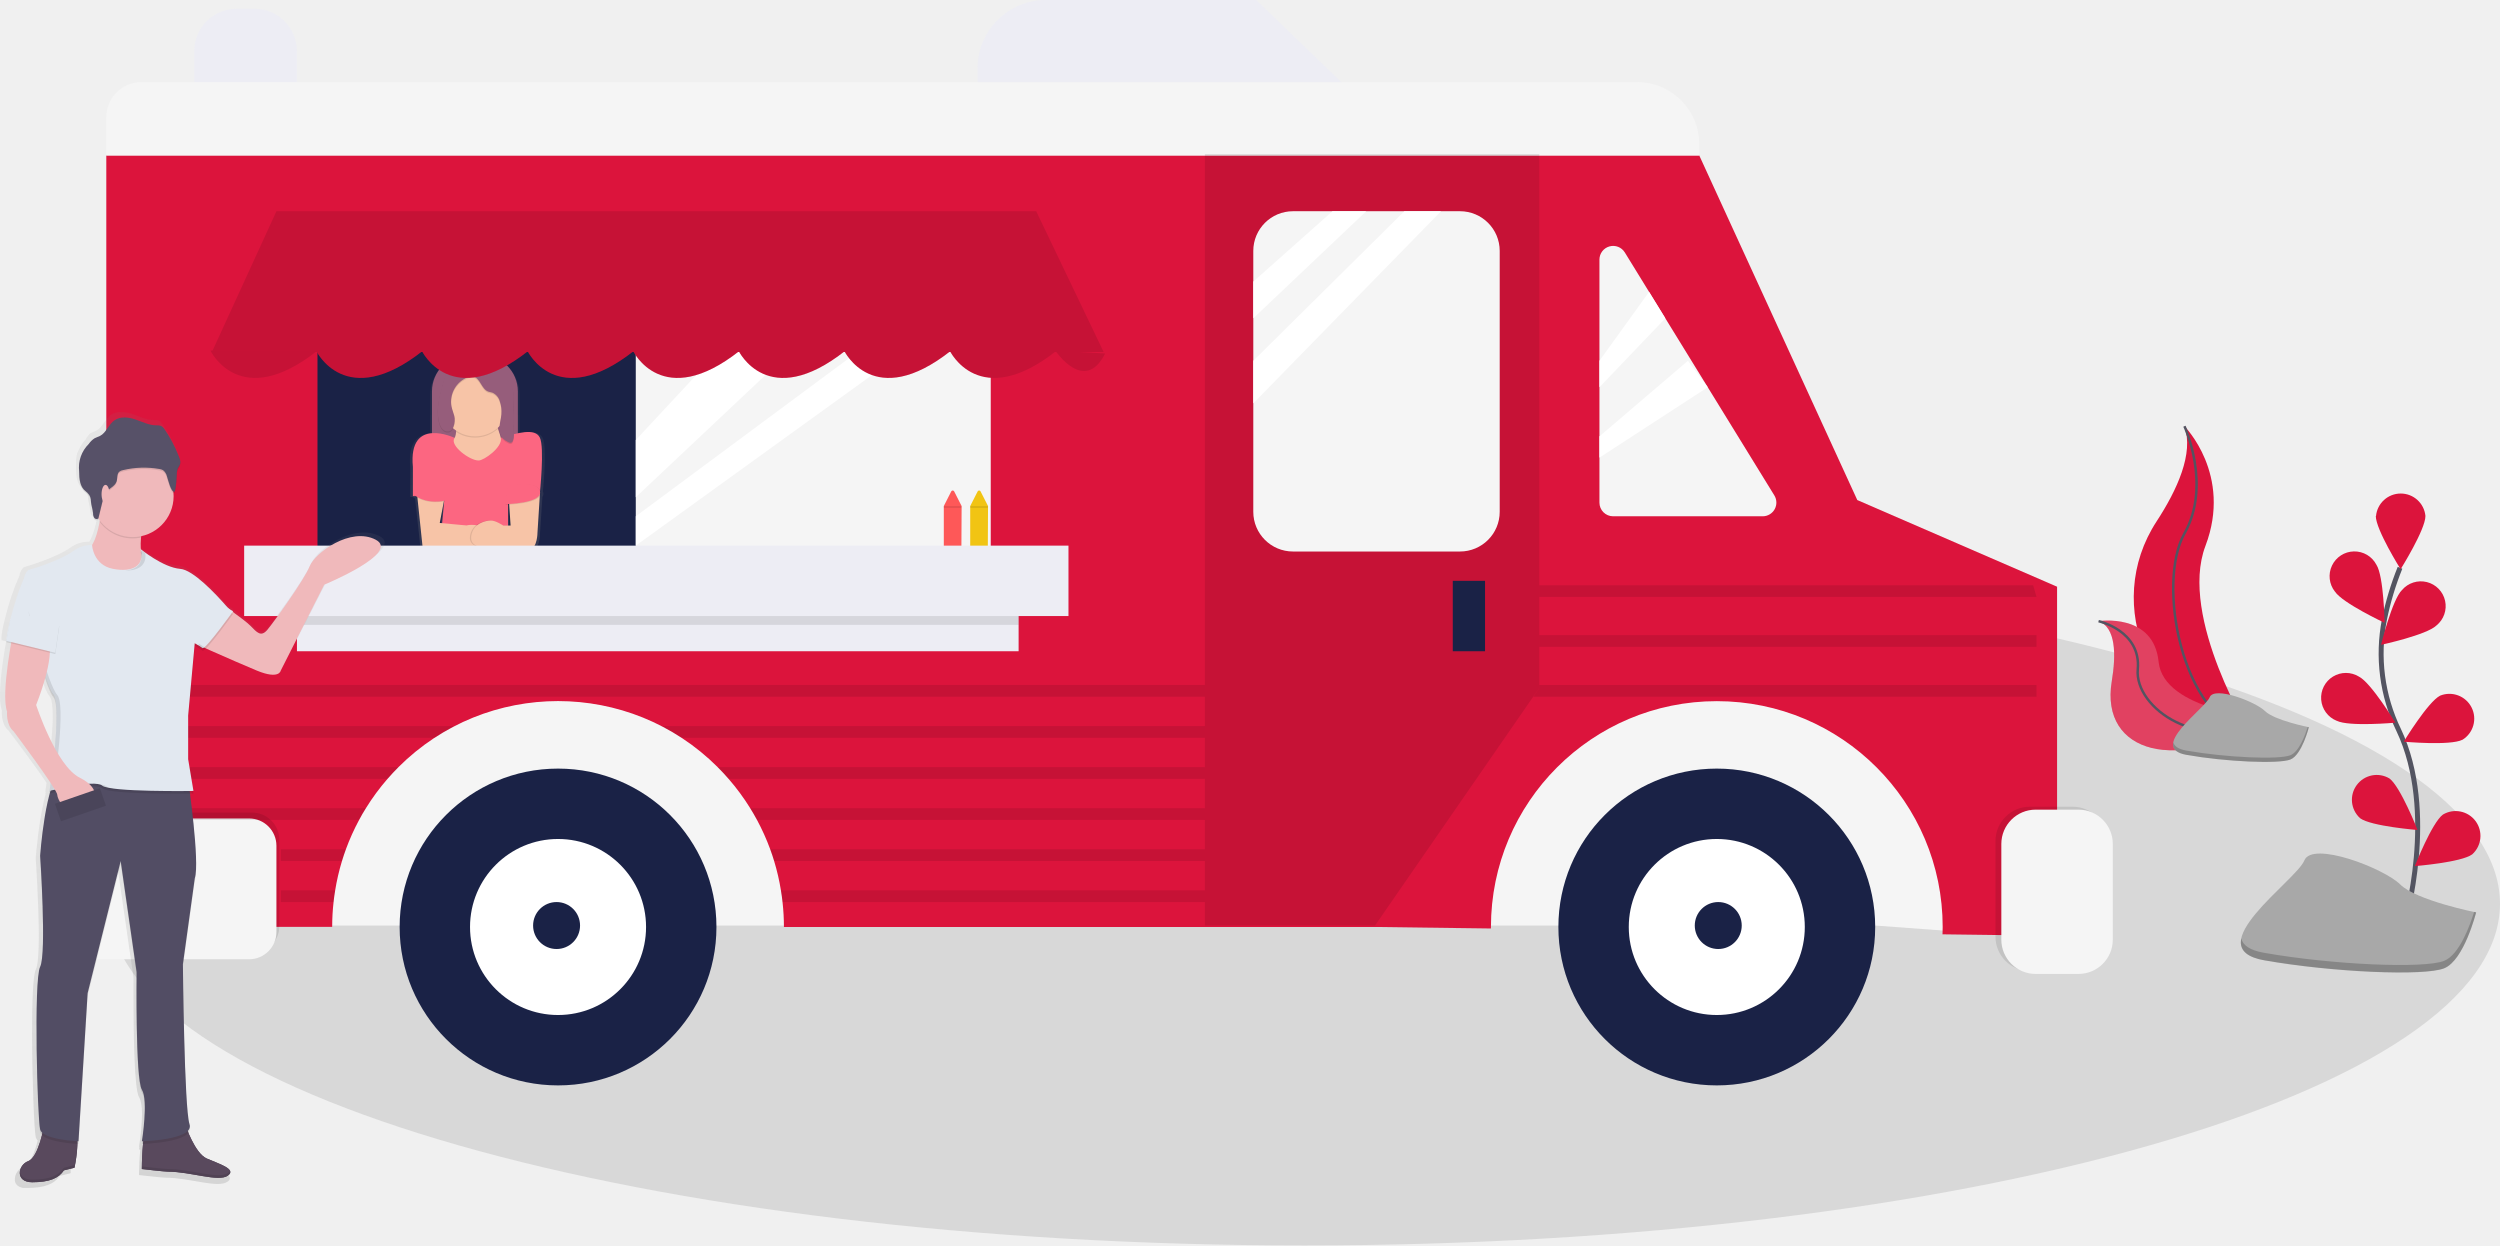
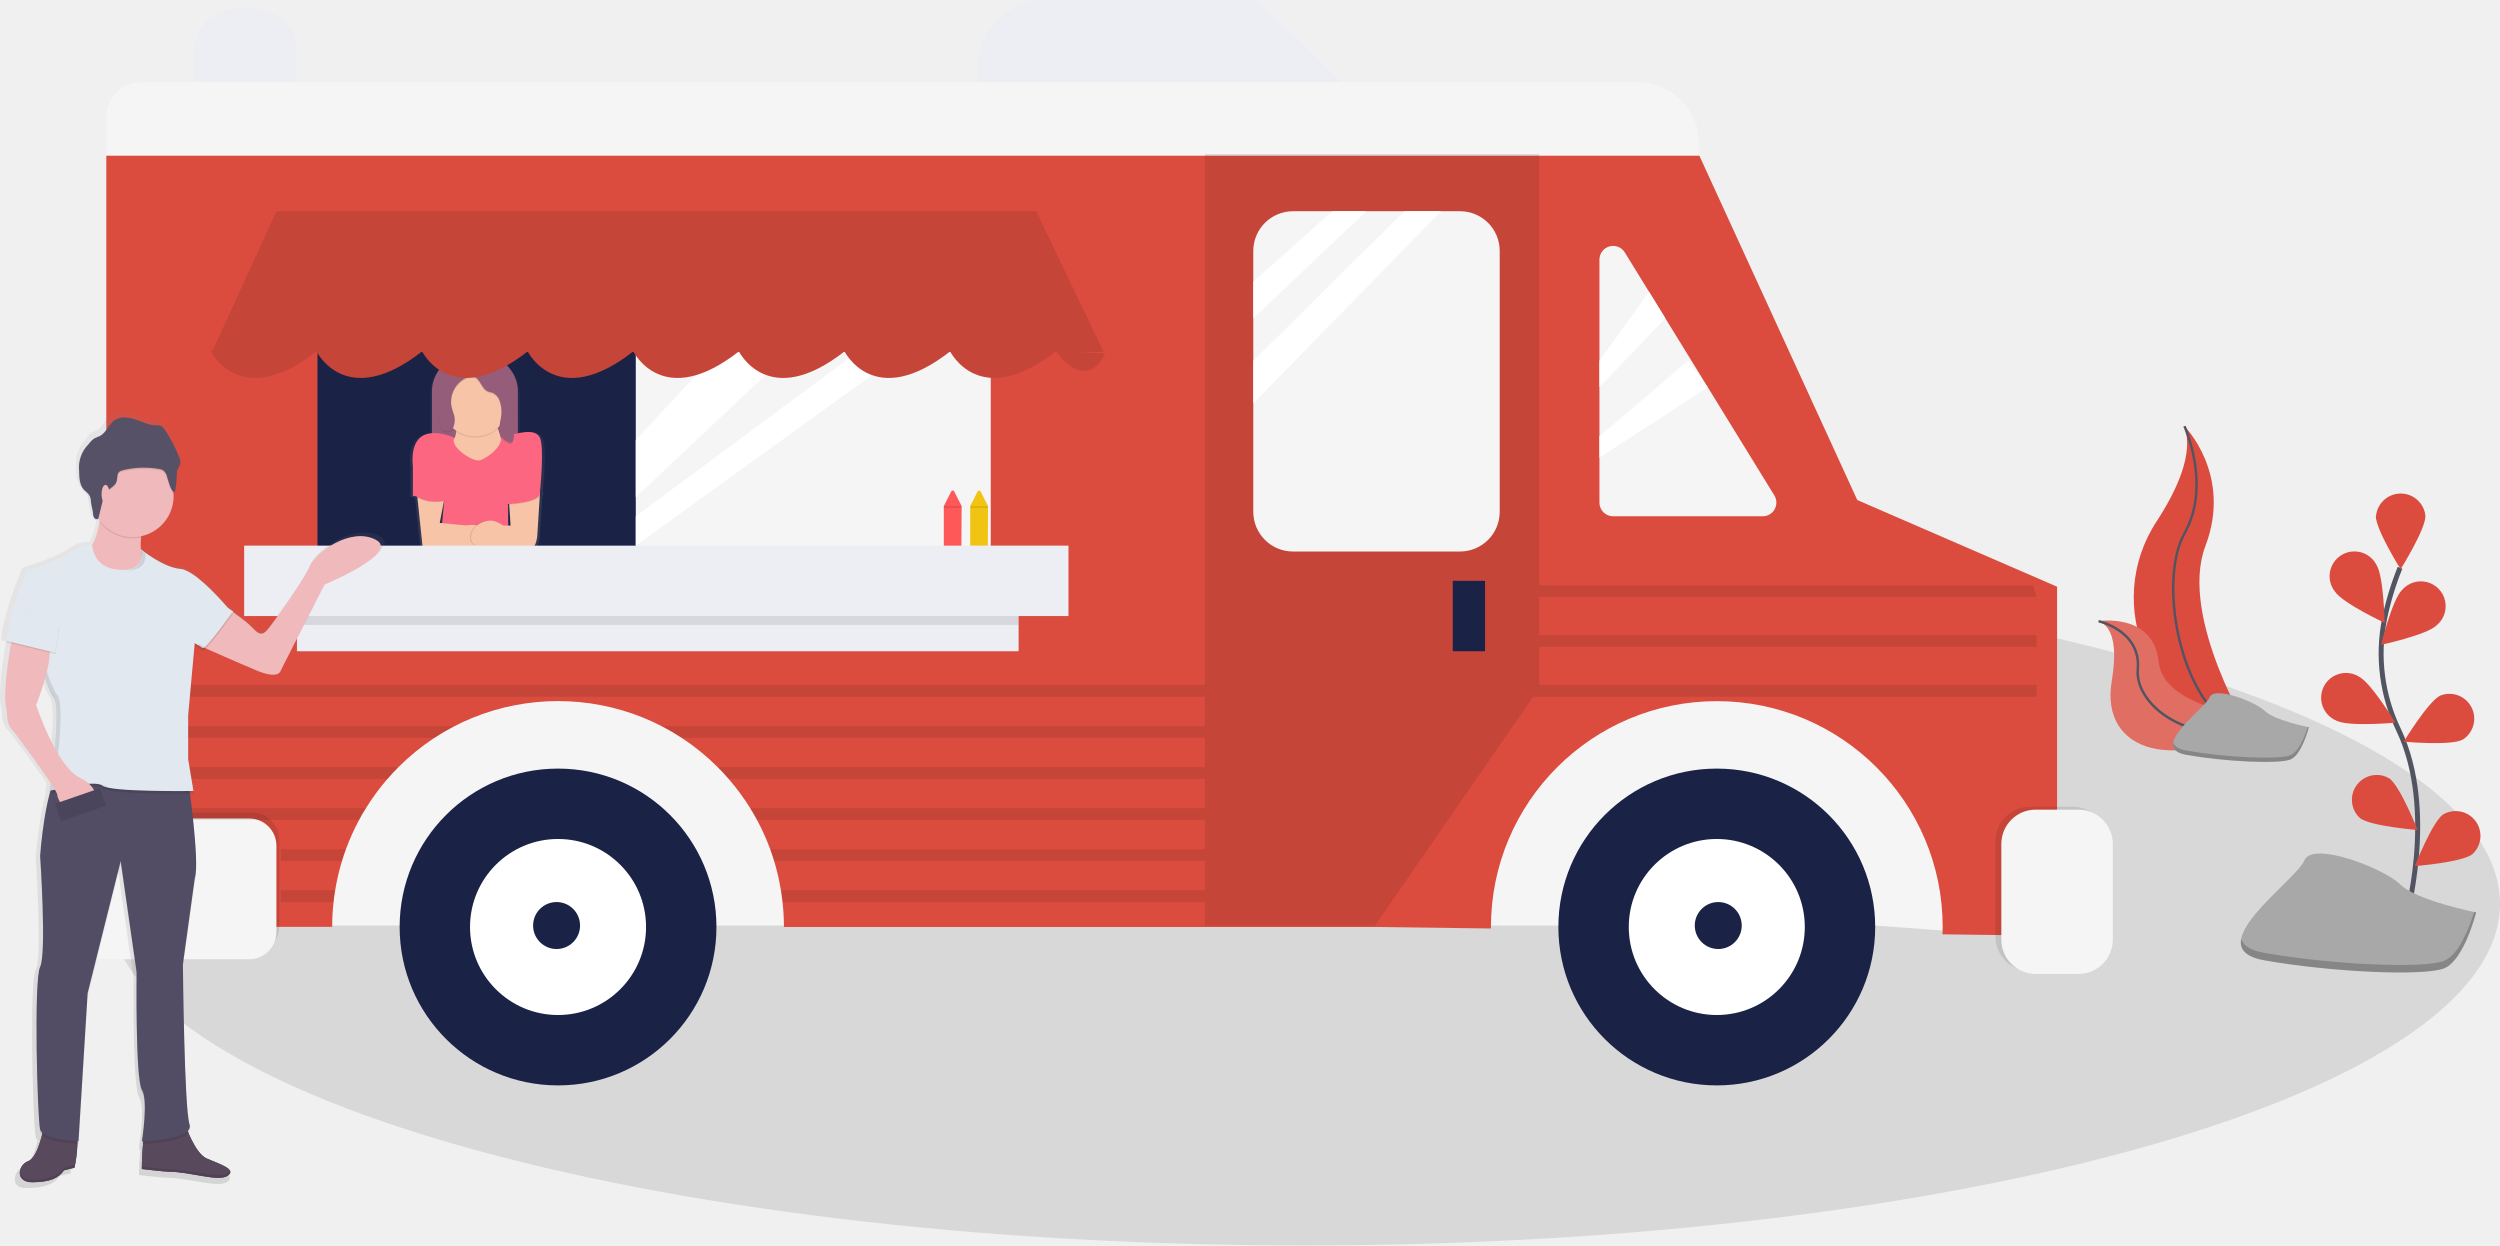
<svg xmlns="http://www.w3.org/2000/svg" xmlns:xlink="http://www.w3.org/1999/xlink" id="e2331fcb-09a1-43a6-a836-11e9ed08f05e" data-name="Layer 1" width="1007.23" height="501.78" viewBox="0 0 1007.23 501.78">
  <defs>
    <linearGradient id="a20a9297-c234-4a70-9006-58f7c2427dc2" x1="288.71" y1="421.5" x2="288.71" y2="341.93" gradientUnits="userSpaceOnUse">
      <stop offset="0" stop-color="gray" stop-opacity="0.25" />
      <stop offset="0.54" stop-color="gray" stop-opacity="0.12" />
      <stop offset="1" stop-color="gray" stop-opacity="0.1" />
    </linearGradient>
    <linearGradient id="714ebb76-d382-48fe-8fed-47a040c65ba8" x1="-728.17" y1="677.83" x2="-728.17" y2="365.17" gradientTransform="matrix(-1, 0, 0, 1, -554, 0)" xlink:href="#a20a9297-c234-4a70-9006-58f7c2427dc2" />
  </defs>
  <ellipse cx="525.47" cy="364.13" rx="481.76" ry="137.65" opacity="0.1" />
-   <path d="M976.47,370.83s19.42,19.42,8.46,48.24,18.8,76.75,18.8,76.75l-.91-.15c-39.89-7-59.71-52.66-37.53-86.55C973.53,396.51,980.3,381.73,976.47,370.83Z" transform="translate(-96.38 -199.11)" fill="#dc143c" />
+   <path d="M976.47,370.83s19.42,19.42,8.46,48.24,18.8,76.75,18.8,76.75l-.91-.15c-39.89-7-59.71-52.66-37.53-86.55C973.53,396.51,980.3,381.73,976.47,370.83Z" transform="translate(-96.38 -199.11)" fill="#db4c3f" />
  <path d="M976.47,370.83s11,23.81,0,43.23-1.88,73.93,27.25,81.76" transform="translate(-96.38 -199.11)" fill="none" stroke="#535461" stroke-miterlimit="10" />
-   <path d="M941.88,449.38s22.16-3.53,24.18,16.33,42.62,22.61,42.62,22.61l-.76.51c-33.52,22-65.56,14-60.73-15.2C949,462.77,948.83,451.86,941.88,449.38Z" transform="translate(-96.38 -199.11)" fill="#dc143c" />
+   <path d="M941.88,449.38s22.16-3.53,24.18,16.33,42.62,22.61,42.62,22.61l-.76.51c-33.52,22-65.56,14-60.73-15.2C949,462.77,948.83,451.86,941.88,449.38Z" transform="translate(-96.38 -199.11)" fill="#db4c3f" />
  <path d="M941.88,449.38s22.16-3.53,24.18,16.33,42.62,22.61,42.62,22.61l-.76.51c-33.52,22-65.56,14-60.73-15.2C949,462.77,948.83,451.86,941.88,449.38Z" transform="translate(-96.38 -199.11)" fill="#f5f5f5" opacity="0.2" />
  <path d="M941.88,449.38s17.2,3.78,15.79,19.42,25.55,34.39,51,19.53" transform="translate(-96.38 -199.11)" fill="none" stroke="#535461" stroke-miterlimit="10" />
  <polygon points="803.37 376.43 755.5 372.89 126.14 372.89 126.14 280.7 803.37 280.7 803.37 376.43" fill="#f5f5f5" />
  <path d="M216,244H174.66V219.66a17,17,0,0,1,17-17H199a17,17,0,0,1,17,17Z" transform="translate(-96.38 -199.11)" fill="#ededf4" />
-   <path d="M925.16,435.49V576.14l-46.16-.6c0-1,.07-2,.07-2.94a91,91,0,1,0-182,0c0,.2,0,.4,0,.59L651,572.59H412.22a91,91,0,0,0-.56-10c-.17-1.6-.38-3.17-.65-4.73A89.41,89.41,0,0,0,408.27,546c-.48-1.6-1-3.17-1.58-4.73a91.58,91.58,0,0,0-5.32-11.82c-.86-1.61-1.78-3.18-2.74-4.73a91.18,91.18,0,0,0-8.71-11.82q-2.13-2.45-4.41-4.73a91,91,0,0,0-128.59,0q-2.29,2.29-4.41,4.73a91.18,91.18,0,0,0-8.71,11.82c-1,1.55-1.88,3.12-2.74,4.73a91.58,91.58,0,0,0-5.32,11.82c-.57,1.56-1.1,3.13-1.58,4.73a89.41,89.41,0,0,0-2.74,11.82c-.27,1.56-.48,3.13-.65,4.73a91,91,0,0,0-.56,10h-91V261.75H781l63.67,138.83L923.8,434.9Z" transform="translate(-96.38 -199.11)" fill="#dc143c" />
+   <path d="M925.16,435.49V576.14l-46.16-.6c0-1,.07-2,.07-2.94a91,91,0,1,0-182,0c0,.2,0,.4,0,.59L651,572.59H412.22a91,91,0,0,0-.56-10c-.17-1.6-.38-3.17-.65-4.73A89.41,89.41,0,0,0,408.27,546c-.48-1.6-1-3.17-1.58-4.73a91.58,91.58,0,0,0-5.32-11.82c-.86-1.61-1.78-3.18-2.74-4.73a91.18,91.18,0,0,0-8.71-11.82q-2.13-2.45-4.41-4.73a91,91,0,0,0-128.59,0q-2.29,2.29-4.41,4.73a91.18,91.18,0,0,0-8.71,11.82c-1,1.55-1.88,3.12-2.74,4.73a91.58,91.58,0,0,0-5.32,11.82c-.57,1.56-1.1,3.13-1.58,4.73a89.41,89.41,0,0,0-2.74,11.82c-.27,1.56-.48,3.13-.65,4.73a91,91,0,0,0-.56,10h-91V261.75H781l63.67,138.83L923.8,434.9Z" transform="translate(-96.38 -199.11)" fill="#db4c3f" />
  <path d="M57,33.09h602.6a25,25,0,0,1,25,25v4.55a0,0,0,0,1,0,0H42.82a0,0,0,0,1,0,0V47.26A14.17,14.17,0,0,1,57,33.09Z" fill="#f5f5f5" />
  <path d="M636.78,232.2H490.22v-5.52a27.58,27.58,0,0,1,27.58-27.58h84.7Z" transform="translate(-96.38 -199.11)" fill="#ededf4" />
  <rect x="29.82" y="327.38" width="82.73" height="56.73" rx="11" ry="11" opacity="0.1" />
  <polygon points="553.99 372.89 485.44 372.89 485.44 62.05 620.17 62.05 620.17 277.15 553.99 372.89" opacity="0.1" />
  <rect x="28.64" y="329.75" width="82.73" height="56.73" rx="11" ry="11" fill="#f5f5f5" />
  <rect x="803.96" y="325.02" width="44.91" height="66.19" rx="13.83" ry="13.83" opacity="0.1" />
  <rect x="806.32" y="326.2" width="44.91" height="66.19" rx="13.83" ry="13.83" fill="#f5f5f5" />
  <rect x="127.91" y="94.55" width="270.65" height="146.55" fill="#1a2246" />
  <rect x="256.15" y="106.96" width="143.01" height="126.46" fill="#f5f5f5" />
  <polygon points="256.15 208.01 358.97 131.78 373.16 135.33 256.15 219.83 256.15 208.01" fill="#fff" />
  <polygon points="256.15 177.28 311.7 117.6 337.7 123.51 256.15 200.33 256.15 177.28" fill="#fff" />
  <rect x="504.94" y="85.1" width="99.28" height="137.1" rx="16" ry="16" fill="#f5f5f5" />
  <rect x="585.31" y="234.01" width="13" height="28.37" fill="#1a2246" />
  <path d="M740.78,303.7v97.9a5.52,5.52,0,0,0,5.52,5.52h60.25a5.52,5.52,0,0,0,4.7-8.41L751,300.81A5.52,5.52,0,0,0,740.78,303.7Z" transform="translate(-96.38 -199.11)" fill="#f5f5f5" />
  <polygon points="536.85 85.1 504.94 113.46 504.94 128.24 550.44 85.1 536.85 85.1" fill="#fff" />
  <polygon points="504.94 145.36 504.94 162.51 580.58 85.1 565.8 85.1 504.94 145.36" fill="#fff" />
  <polygon points="664.4 117.6 644.4 145.36 644.4 156.01 670.95 128.24 664.4 117.6" fill="#fff" />
  <polygon points="680.05 145.36 644.4 175.81 644.4 184.38 688.04 156.01 680.05 145.36" fill="#fff" />
  <circle cx="224.83" cy="373.48" r="63.82" fill="#1a2246" />
  <circle cx="224.83" cy="373.48" r="35.46" fill="#fff" />
  <circle cx="224.24" cy="372.89" r="9.46" fill="#1a2246" />
  <circle cx="691.68" cy="373.48" r="63.82" fill="#1a2246" />
  <circle cx="691.68" cy="373.48" r="35.46" fill="#fff" />
  <circle cx="692.27" cy="372.89" r="9.46" fill="#1a2246" />
  <rect x="42.23" y="275.97" width="443.21" height="4.73" opacity="0.1" />
  <polyline points="820.5 280.7 617.81 280.7 620.17 277.15 620.17 275.97 820.5 275.97" opacity="0.1" />
  <polyline points="820.5 260.61 620.17 260.61 620.17 255.88 820.5 255.88" opacity="0.1" />
  <polyline points="820.5 240.51 620.17 240.51 620.17 235.79 819.14 235.79" opacity="0.1" />
  <path d="M279.6,491.63a90.64,90.64,0,0,0-8.11,4.73H138.61v-4.73Z" transform="translate(-96.38 -199.11)" opacity="0.1" />
  <path d="M581.82,491.63v4.73H370.94a90.64,90.64,0,0,0-8.11-4.73Z" transform="translate(-96.38 -199.11)" opacity="0.1" />
  <path d="M256.92,508.18q-2.29,2.29-4.41,4.73H138.61v-4.73Z" transform="translate(-96.38 -199.11)" opacity="0.1" />
  <path d="M581.82,508.18v4.73H389.92q-2.13-2.45-4.41-4.73Z" transform="translate(-96.38 -199.11)" opacity="0.1" />
  <path d="M243.8,524.72c-1,1.55-1.88,3.12-2.74,4.73H138.61v-4.73Z" transform="translate(-96.38 -199.11)" opacity="0.1" />
  <path d="M581.82,524.72v4.73H401.37c-.86-1.61-1.78-3.18-2.74-4.73Z" transform="translate(-96.38 -199.11)" opacity="0.1" />
  <path d="M235.74,541.27c-.57,1.56-1.1,3.13-1.58,4.73H209.52v-4.73Z" transform="translate(-96.38 -199.11)" opacity="0.1" />
  <path d="M581.82,541.27V546H408.27c-.48-1.6-1-3.17-1.58-4.73Z" transform="translate(-96.38 -199.11)" opacity="0.1" />
  <path d="M231.41,557.82c-.27,1.56-.48,3.13-.65,4.73H209.52v-4.73Z" transform="translate(-96.38 -199.11)" opacity="0.1" />
  <path d="M581.82,557.82v4.73H411.66c-.17-1.6-.38-3.17-.65-4.73Z" transform="translate(-96.38 -199.11)" opacity="0.1" />
  <path d="M483.72,420h-7.09V403l3-5.91a.66.66,0,0,1,1.18,0l3,5.91Z" transform="translate(-96.38 -199.11)" fill="#fe5858" />
  <rect x="380.25" y="203.91" width="7.09" height="0.71" opacity="0.1" />
  <path d="M494.36,420h-7.09V403l3-5.91a.66.66,0,0,1,1.18,0l3,5.91Z" transform="translate(-96.38 -199.11)" fill="#f1c413" />
  <rect x="390.89" y="203.91" width="7.09" height="0.71" opacity="0.1" />
  <path d="M315.26,397.59a3,3,0,0,0-.15-.45c.41-4.24,1.61-18.28-.12-21.64-1.35-2.62-5-2.6-9.31-1.7,0-.45.06-.9.06-1.36V358.09a16.43,16.43,0,0,0-16.67-16.17h-2.7a16.43,16.43,0,0,0-16.67,16.17v14.35c0,.42,0,.84.05,1.26-4.67.32-9.1,3.24-8.07,13.73v11.93h.94a10.76,10.76,0,0,0,1,.6l2.2,20.27H273l-.09,1h28.1c2.3.17,4.59.29,6.38.28a13.26,13.26,0,0,0,3.45-.28c3.08-1,3.08-7,3.08-7l1-14.93A2,2,0,0,0,315.26,397.59Zm-40.54,3.66.1,0,0,.19-.1-.08Zm26.93,2.5.51,7.54h-.51ZM273,410.29l1.72-8.78.11,0h0l-.83,8.89Z" transform="translate(-96.38 -199.11)" fill="url(#a20a9297-c234-4a70-9006-58f7c2427dc2)" />
  <rect x="174.04" y="143.06" width="34.6" height="46.21" rx="14.64" ry="14.64" fill="#965d7b" />
  <path d="M279.57,375.54s-18.81-9-16.84,11.68V399h12.79l-2,21.65h27.55V399s10.82,1,12.79-1c0,0,2-18.7,0-22.63s-8.91-1.84-15.8.12S279.57,375.54,279.57,375.54Z" transform="translate(-96.38 -199.11)" fill="#fc6681" />
  <path d="M264.49,399l2.17,20.68h21.65s8.86-5.9,3.94-7.87-7.87-1-7.87-1l-10.82-1L275.61,399Z" transform="translate(-96.38 -199.11)" fill="#f7c4a7" />
  <path d="M313.42,398l-1,15.76s0,5.9-3,6.89-18.7-1-18.7-1-5.9,0-4.92-4.92,5.9-5.9,7.87-5.9,4.92,2,4.92,2h3L300.82,399Z" transform="translate(-96.38 -199.11)" opacity="0.1" />
  <path d="M313.92,398l-1,15.76s0,5.9-3,6.89-18.7-1-18.7-1-5.9,0-4.92-4.92,5.9-5.9,7.87-5.9,4.92,2,4.92,2h3L301.31,399Z" transform="translate(-96.38 -199.11)" fill="#f7c4a7" />
  <path d="M263,398.52s4,4,12.3,2.62C276.19,401,264.49,396.79,263,398.52Z" transform="translate(-96.38 -199.11)" opacity="0.1" />
  <path d="M300.08,402.47s15.32-.25,14.09-5.19-13.1-2.22-13.1-2.22Z" transform="translate(-96.38 -199.11)" opacity="0.1" />
  <path d="M263,398.27s4.94,4.94,15.07,2S264.49,396.54,263,398.27Z" transform="translate(-96.38 -199.11)" fill="#fc6681" />
  <path d="M299.83,402.23s15.32-.25,14.09-5.19-13.1-2.22-13.1-2.22Z" transform="translate(-96.38 -199.11)" fill="#fc6681" />
  <path d="M278.47,361.86s3,10.82,1,13.78,6.2,9.07,9.75,9c2.11,0,9.58-5.26,8.95-9-.51-3.07-4.92-11.81-3.94-15.74Z" transform="translate(-96.38 -199.11)" fill="#f7c4a7" />
  <path d="M287.82,375.41a13.72,13.72,0,0,0,9-3.38c-1.41-3.86-3.32-8.91-2.64-11.64l-15.74,2s1.75,6.41,1.66,10.71A13.71,13.71,0,0,0,287.82,375.41Z" transform="translate(-96.38 -199.11)" opacity="0.1" />
  <circle cx="191.44" cy="162.03" r="13.78" fill="#f7c4a7" />
  <path d="M279.43,367.21c-.34-1.3-.87-2.54-1.14-3.85a10.61,10.61,0,0,1,6.5-11.76,4.26,4.26,0,0,1,2.13-.31c2.92.47,3.35,5,6.12,6.07.55.21,1.15.25,1.71.44a5.36,5.36,0,0,1,3,3.53,12.53,12.53,0,0,1,.64,5.19c-.15,1.67-.63,3.3-.76,5a6.12,6.12,0,0,0,1.3,4.7,8,8,0,0,0,2,1.4c.51.28,1.15.56,1.63.24a1.38,1.38,0,0,0,.46-.66c.72-1.77.37-3.76.2-5.66a57.26,57.26,0,0,1,.09-8.76c.15-2.36.3-4.81-.56-7a15.3,15.3,0,0,0-2.56-4,17.9,17.9,0,0,0-3.11-3.2,12.91,12.91,0,0,0-7.56-2.26,37.84,37.84,0,0,0-7.94,1c-1.91.39-4,.88-5.15,2.43a8.1,8.1,0,0,0-1.16,2.8l-.79,2.88a38.27,38.27,0,0,0-1.75,9.4c0,2.33.36,7.37,3,8.38C279.16,374.54,280,369.45,279.43,367.21Z" transform="translate(-96.38 -199.11)" opacity="0.1" />
  <path d="M279.43,366.72c-.34-1.3-.87-2.54-1.14-3.85a10.61,10.61,0,0,1,6.5-11.76,4.26,4.26,0,0,1,2.13-.31c2.92.47,3.35,5,6.12,6.07.55.21,1.15.25,1.71.44a5.36,5.36,0,0,1,3,3.53,12.53,12.53,0,0,1,.64,5.19c-.15,1.67-.63,3.3-.76,5a6.12,6.12,0,0,0,1.3,4.7,8,8,0,0,0,2,1.4c.51.28,1.15.56,1.63.24a1.38,1.38,0,0,0,.46-.66c.72-1.77.37-3.76.2-5.66a57.26,57.26,0,0,1,.09-8.76c.15-2.36.3-4.81-.56-7a15.3,15.3,0,0,0-2.56-4,17.9,17.9,0,0,0-3.11-3.2,12.91,12.91,0,0,0-7.56-2.26,37.84,37.84,0,0,0-7.94,1c-1.91.39-4,.88-5.15,2.43a8.1,8.1,0,0,0-1.16,2.8l-.79,2.88a38.27,38.27,0,0,0-1.75,9.4c0,2.33.36,7.37,3,8.38C279.16,374,280,369,279.43,366.72Z" transform="translate(-96.38 -199.11)" fill="#965d7b" />
-   <path d="M223.71,340.35s11.82,24.82,43.14,0" transform="translate(-96.38 -199.11)" fill="#dc143c" />
-   <path d="M266.26,340.35s11.82,24.82,43.14,0" transform="translate(-96.38 -199.11)" fill="#dc143c" />
-   <path d="M308.8,340.35s11.82,24.82,43.14,0" transform="translate(-96.38 -199.11)" fill="#dc143c" />
-   <path d="M351.35,340.35s11.82,24.82,43.14,0" transform="translate(-96.38 -199.11)" fill="#dc143c" />
-   <path d="M393.9,340.35s11.82,24.82,43.14,0" transform="translate(-96.38 -199.11)" fill="#dc143c" />
-   <path d="M436.45,340.35s11.82,24.82,43.14,0" transform="translate(-96.38 -199.11)" fill="#dc143c" />
-   <path d="M479,340.35s11.82,24.82,43.14,0" transform="translate(-96.38 -199.11)" fill="#dc143c" />
-   <path d="M521.54,340.35s11.82,17.73,20.09,1.18" transform="translate(-96.38 -199.11)" fill="#dc143c" />
+   <path d="M223.71,340.35s11.82,24.82,43.14,0" transform="translate(-96.38 -199.11)" fill="#db4c3f" />
+   <path d="M266.26,340.35s11.82,24.82,43.14,0" transform="translate(-96.38 -199.11)" fill="#db4c3f" />
+   <path d="M308.8,340.35s11.82,24.82,43.14,0" transform="translate(-96.38 -199.11)" fill="#db4c3f" />
+   <path d="M351.35,340.35s11.82,24.82,43.14,0" transform="translate(-96.38 -199.11)" fill="#db4c3f" />
+   <path d="M393.9,340.35s11.82,24.82,43.14,0" transform="translate(-96.38 -199.11)" fill="#db4c3f" />
+   <path d="M436.45,340.35s11.82,24.82,43.14,0" transform="translate(-96.38 -199.11)" fill="#db4c3f" />
+   <path d="M479,340.35s11.82,24.82,43.14,0" transform="translate(-96.38 -199.11)" fill="#db4c3f" />
+   <path d="M521.54,340.35s11.82,17.73,20.09,1.18" transform="translate(-96.38 -199.11)" fill="#db4c3f" />
  <path d="M223.71,340.35s11.82,24.82,43.14,0" transform="translate(-96.38 -199.11)" opacity="0.1" />
  <path d="M266.26,340.35s11.82,24.82,43.14,0" transform="translate(-96.38 -199.11)" opacity="0.1" />
  <path d="M308.8,340.35s11.82,24.82,43.14,0" transform="translate(-96.38 -199.11)" opacity="0.1" />
  <path d="M351.35,340.35s11.82,24.82,43.14,0" transform="translate(-96.38 -199.11)" opacity="0.1" />
  <path d="M393.9,340.35s11.82,24.82,43.14,0" transform="translate(-96.38 -199.11)" opacity="0.1" />
  <path d="M436.45,340.35s11.82,24.82,43.14,0" transform="translate(-96.38 -199.11)" opacity="0.1" />
  <path d="M479,340.35s11.82,24.82,43.14,0" transform="translate(-96.38 -199.11)" opacity="0.1" />
  <path d="M521.54,340.35s11.82,17.73,20.09,1.18" transform="translate(-96.38 -199.11)" opacity="0.1" />
-   <polygon points="444.66 141.83 85.37 141.83 111.37 85.1 417.48 85.1 444.66 141.83" fill="#dc143c" />
+   <polygon points="444.66 141.83 85.37 141.83 111.37 85.1 417.48 85.1 444.66 141.83" fill="#db4c3f" />
  <polygon points="444.66 141.83 85.37 141.83 111.37 85.1 417.48 85.1 444.66 141.83" opacity="0.1" />
-   <path d="M181.16,340.35s11.82,24.82,43.14,0" transform="translate(-96.38 -199.11)" fill="#dc143c" />
+   <path d="M181.16,340.35s11.82,24.82,43.14,0" transform="translate(-96.38 -199.11)" fill="#db4c3f" />
  <path d="M181.16,340.35s11.82,24.82,43.14,0" transform="translate(-96.38 -199.11)" opacity="0.1" />
  <rect x="119.64" y="241.11" width="290.75" height="21.27" fill="#ededf4" />
  <rect x="98.37" y="219.83" width="332.11" height="28.37" fill="#ededf4" />
  <rect x="119.64" y="248.2" width="290.75" height="3.55" opacity="0.1" />
  <path d="M1026.59,492.1s-13.94-2.79-17.65-6.5-20.44-10.22-22.3-5.57-25.09,20.44-9.29,23.23,37.17,3.72,41.81,1.86S1026.59,492.1,1026.59,492.1Z" transform="translate(-96.38 -199.11)" fill="#a8a8a8" />
  <path d="M977.34,501.53c15.8,2.79,37.17,3.72,41.81,1.86,3.54-1.42,6-8.21,7-11.38l.46.1s-2.79,11.15-7.43,13-26,.93-41.81-1.86c-4.56-.8-5.86-2.69-5.37-5.09C972.36,499.73,973.95,500.93,977.34,501.53Z" transform="translate(-96.38 -199.11)" opacity="0.2" />
  <path d="M1065.25,571.08s13.21-44.87-2.48-77.89a70.87,70.87,0,0,1-5.73-44.46,119.19,119.19,0,0,1,6.29-20.87" transform="translate(-96.38 -199.11)" fill="none" stroke="#535461" stroke-miterlimit="10" stroke-width="2" />
-   <path d="M1053.57,407c0,5.5,10,21.44,10,21.44s10-15.95,10-21.44a10,10,0,0,0-19.91,0Z" transform="translate(-96.38 -199.11)" fill="#dc143c" />
-   <path d="M1037.11,437.45c3,4.62,20,12.59,20,12.59s-.31-18.8-3.3-23.41a10,10,0,1,0-16.72,10.82Z" transform="translate(-96.38 -199.11)" fill="#dc143c" />
-   <path d="M1037.83,489.5c4.91,2.48,23.63.77,23.63.77s-9.76-16.07-14.67-18.55a10,10,0,1,0-9,17.78Z" transform="translate(-96.38 -199.11)" fill="#dc143c" />
-   <path d="M1047.24,528.76c4.42,3.27,23.16,4.75,23.16,4.75s-6.9-17.49-11.32-20.76a10,10,0,0,0-11.84,16Z" transform="translate(-96.38 -199.11)" fill="#dc143c" />
-   <path d="M1078,451.11c-3.94,3.83-22.32,7.8-22.32,7.8s4.5-18.25,8.44-22.08A10,10,0,1,1,1078,451.11Z" transform="translate(-96.38 -199.11)" fill="#dc143c" />
-   <path d="M1088.45,497.16c-4.91,2.48-23.63.77-23.63.77s9.76-16.07,14.67-18.55a10,10,0,0,1,9,17.78Z" transform="translate(-96.38 -199.11)" fill="#dc143c" />
-   <path d="M1092.44,543.31c-4.42,3.27-23.16,4.75-23.16,4.75s6.9-17.49,11.32-20.76a10,10,0,0,1,11.84,16Z" transform="translate(-96.38 -199.11)" fill="#dc143c" />
+   <path d="M1053.57,407c0,5.5,10,21.44,10,21.44s10-15.95,10-21.44a10,10,0,0,0-19.91,0Z" transform="translate(-96.38 -199.11)" fill="#db4c3f" />
+   <path d="M1037.11,437.45c3,4.62,20,12.59,20,12.59s-.31-18.8-3.3-23.41a10,10,0,1,0-16.72,10.82Z" transform="translate(-96.38 -199.11)" fill="#db4c3f" />
+   <path d="M1037.83,489.5c4.91,2.48,23.63.77,23.63.77s-9.76-16.07-14.67-18.55a10,10,0,1,0-9,17.78Z" transform="translate(-96.38 -199.11)" fill="#db4c3f" />
+   <path d="M1047.24,528.76c4.42,3.27,23.16,4.75,23.16,4.75s-6.9-17.49-11.32-20.76a10,10,0,0,0-11.84,16Z" transform="translate(-96.38 -199.11)" fill="#db4c3f" />
+   <path d="M1078,451.11c-3.94,3.83-22.32,7.8-22.32,7.8s4.5-18.25,8.44-22.08A10,10,0,1,1,1078,451.11Z" transform="translate(-96.38 -199.11)" fill="#db4c3f" />
+   <path d="M1088.45,497.16c-4.91,2.48-23.63.77-23.63.77s9.76-16.07,14.67-18.55a10,10,0,0,1,9,17.78Z" transform="translate(-96.38 -199.11)" fill="#db4c3f" />
+   <path d="M1092.44,543.31c-4.42,3.27-23.16,4.75-23.16,4.75s6.9-17.49,11.32-20.76a10,10,0,0,1,11.84,16Z" transform="translate(-96.38 -199.11)" fill="#db4c3f" />
  <path d="M1094,566.72s-24.15-4.83-30.59-11.27-35.42-17.71-38.64-9.66-43.47,35.42-16.1,40.25,64.4,6.44,72.44,3.22S1094,566.72,1094,566.72Z" transform="translate(-96.38 -199.11)" fill="#a8a8a8" />
  <path d="M1008.67,583c27.37,4.83,64.4,6.44,72.44,3.22,6.13-2.45,10.39-14.23,12.07-19.72l.81.17s-4.83,19.32-12.88,22.54-45.08,1.61-72.44-3.22c-7.9-1.39-10.16-4.67-9.31-8.81C1000,579.93,1002.79,582,1008.67,583Z" transform="translate(-96.38 -199.11)" opacity="0.2" />
  <path d="M97.15,485.42s-.55,5.4,2.74,8.11c0,0,10.19,13.42,15.26,21-.29,2.06-.49,3.31-.49,3.31h0l0,.28.13,0-.13.84.14,0c-2.89,10.35-4,25.44-4,25.44l0,.58c0,.32,0,.5,0,.5s1.18,17.26,1.22,30.64c0,6.51-.33,11.93-1.22,13.68-1.13,2.22-1.51,13.12-1.5,25.49,0,17.94.84,39.47,1.5,42.07a2.68,2.68,0,0,0,.78,1.25c-1,4-2.91,9.61-5.71,10.64a5.36,5.36,0,0,0-3.49,4.64s0,0,0,.06,0,.22,0,.34v.08q0,.15,0,.3l0,.1c0,.1,0,.19.07.29l0,.1c0,.09.06.19.1.28l0,.09c0,.1.09.19.14.28l0,.07a3.38,3.38,0,0,0,.5.65l0,0,.27.24.11.08.25.17.15.09.26.14.18.08.28.11.2.07.31.09.22.06.35.07.23,0,.42,0,.21,0,.68,0c7.12,0,10.95-1.62,13.14-4.86l4.38-1.08,0-.12v0l0-.13,0-.09,0-.09,0-.13,0-.17,0-.21,0-.09,0-.21h0l.1-.52V670l.05-.29v0c.05-.31.11-.64.17-1v-.06c.06-.36.11-.74.17-1.14v0c.06-.4.11-.81.16-1.24v-.05c0-.42.09-.85.13-1.29v-.07l0-.43v-.05q0-.42.06-.84v-.06q0-.2,0-.4v-.13q0-.39,0-.78l.43,0,3.83-60.53,13.68-54,6.56,45.33c0,1.49,0,4.51,0,8.35,0,12.91.25,36.7,2.23,39.83.85,1.35,1.18,3.91,1.21,6.8a102.91,102.91,0,0,1-1.21,13.2h.16c-.1.69-.16,1.09-.16,1.09l.5,0c-.36,3.54-.46,7.38-.49,9.21h0v.25c0,.52,0,.83,0,.83s9.31,1.08,10.95,1.08c9.18,0,20.8,4.32,24.63,1.62l.33-.26.07-.06.2-.19.05-.06.15-.19,0-.05a1.52,1.52,0,0,0,.11-.2v0a1.2,1.2,0,0,0,.06-.21v0a1.08,1.08,0,0,0,0-.22h0a1.14,1.14,0,0,0,0-.23h0c-.53-1.91-5.95-3.58-9.75-5.25-3.28-1.44-6.07-6.95-7.57-10.47a2.47,2.47,0,0,0,.55-2.16,2.55,2.55,0,0,0-.09-1.42c-2-6-2.64-56.6-2.73-64.39l4.92-35.06a22.8,22.8,0,0,0,.56-6.39c.07-8-1.55-21.71-2.55-29.26l1.44,0-.18-1.08h.18l-2.19-13V488.13l2.74-29.73,3.28,2.16c.25,0,.72-.36,1.33-1,7,3.07,16,7,21.11,9.06,9.31,3.78,9.85,0,9.85,0l18.06-35.13s31.75-13,21.35-18.38-25.18,5.4-27.37,10.81-14.78,22.7-17.52,25.94-4.38,1.08-7.12-1.62a77.49,77.49,0,0,0-7.31-5.68l.2-.27a8.18,8.18,0,0,1-2.88-2.17c-4.34-4.89-13.68-14.72-19-15.12-6.63-.5-15.15-7.09-16.29-8a25.81,25.81,0,0,1,.06-4.78h.05c0-.18,0-.37.06-.55a16.81,16.81,0,0,0,13.38-16.38c0-.42,0-.84-.05-1.26a.5.5,0,0,0,.3,0c.7-.2,1.08-6.84,1.08-7.75a5.72,5.72,0,0,1,.41-1.8c.23-.5.61-.93.83-1.44a2.92,2.92,0,0,0,.19-1.39,6.66,6.66,0,0,0-.78-3.07,53.48,53.48,0,0,0-5.86-10.82,3.59,3.59,0,0,0-1.33-1.21,4.87,4.87,0,0,0-1.91-.21c-3,0-5.8-1.44-8.65-2.39s-6.22-1.39-8.68.31-3.39,5.07-6,6.42c-.72.36-1.52.55-2.23.94A8.59,8.59,0,0,0,131,376a18,18,0,0,0-3.51,5.77,15.13,15.13,0,0,0-.48,4.49c0,.5,0,1,0,1.51,0,3,.32,6.44,2.77,8.21a5.76,5.76,0,0,1,1.42,1.47,4.46,4.46,0,0,1,.66,2.43c.12,1.67.78,3.34.9,5a3.38,3.38,0,0,0,.48,1.81,1.2,1.2,0,0,0,1.67.32l.1-.42c.18.26.36.52.55.77-.63,3.58-1.62,7.45-3.2,10H132a12.53,12.53,0,0,0-7.25,2.38c-6.15,4.37-18.81,7.89-18.81,7.89a5.79,5.79,0,0,0-1.73,3.4,103.35,103.35,0,0,0-5.64,16.6h0c-1.05,4.06-1.71,7.46-1.61,8.69l0,.22.08,0v0l-.09.48,1.94.47C97.38,465.58,95.22,480.08,97.15,485.42Zm12-2.7a112.89,112.89,0,0,0,3.73-10.92c1.21,3.66,2.39,6.55,3.39,7.68s1.33,4,1.36,7.88-.36,8.49-.8,12.94A117.29,117.29,0,0,1,109.19,482.72Z" transform="translate(-96.38 -199.11)" fill="url(#714ebb76-d382-48fe-8fed-47a040c65ba8)" />
  <path d="M171.13,652.53s3.73,11.19,8.52,13.32,12.25,4.26,8.52,6.92-15-1.6-24-1.6c-1.6,0-10.65-1.07-10.65-1.07s0-14.38,2.13-17S171.13,652.53,171.13,652.53Z" transform="translate(-96.38 -199.11)" fill="#59495d" />
  <path d="M114.14,652.53s-2.13,12.78-6.39,14.38-5.33,8.52,1.6,8.52,10.65-1.6,12.78-4.79l4.26-1.07s2.66-12.25,0-15.45Z" transform="translate(-96.38 -199.11)" fill="#59495d" />
  <path d="M171.13,652.53s3.73,11.19,8.52,13.32,12.25,4.26,8.52,6.92-15-1.6-24-1.6c-1.6,0-10.65-1.07-10.65-1.07s0-14.38,2.13-17S171.13,652.53,171.13,652.53Z" transform="translate(-96.38 -199.11)" fill="#59495d" />
  <path d="M114.14,652.53s-2.13,12.78-6.39,14.38-5.33,8.52,1.6,8.52,10.65-1.6,12.78-4.79l4.26-1.07s2.66-12.25,0-15.45Z" transform="translate(-96.38 -199.11)" fill="#59495d" />
  <path d="M184.45,441.6s10.12,6.92,12.78,9.59,4.26,4.79,6.92,1.6,14.91-20.24,17-25.57,16.51-16,26.63-10.65-20.77,18.11-20.77,18.11L209.48,469.3s-.53,3.73-9.59,0S169.53,456,169.53,456Z" transform="translate(-96.38 -199.11)" fill="#f0b9bb" />
  <path d="M172.2,514.58s4.79,33,2.66,39.42l-4.79,34.62s.53,58.06,2.66,64.45S153.55,660,153.55,660s2.66-16.51,0-20.77-2.13-47.41-2.13-47.41L145,547.07l-13.32,53.26L128,660s-14.38-.53-15.45-4.79-2.66-60.19,0-65.52,0-44.74,0-44.74,2.13-30.36,8.52-34.09S172.2,514.58,172.2,514.58Z" transform="translate(-96.38 -199.11)" opacity="0.1" />
  <path d="M172.2,513.51s4.79,33,2.66,39.42l-4.79,34.62s.53,58.06,2.66,64.45-19.18,6.92-19.18,6.92,2.66-16.51,0-20.77-2.13-47.41-2.13-47.41L145,546l-13.32,53.26L128,658.92s-14.38-.53-15.45-4.79-2.66-60.19,0-65.52,0-44.74,0-44.74,2.13-30.36,8.52-34.09S172.2,513.51,172.2,513.51Z" transform="translate(-96.38 -199.11)" fill="#524d64" />
  <path d="M137.57,400.06s-1.07,25.57-10.12,20.77l8,24,18.11-1.07,10.65-14.38-8-4.79s-5.86,2.13-1.6-17.58Z" transform="translate(-96.38 -199.11)" fill="#f0b9bb" />
  <path d="M153,421.36s9.05,7.46,16,8c5.19.4,14.28,10.09,18.5,14.91a8,8,0,0,0,2.8,2.14s-10.65,14.91-12.25,14.91l-3.2-2.13-2.66,29.3v17.58l2.13,12.78s-33.56.53-36.75-2.13-21.31,2.13-21.31,2.13,5.33-34.62,1.6-38.88-10.12-34.09-10.12-34.09-4.26-12.25,0-16c0,0,12.31-3.46,18.3-7.77a12.09,12.09,0,0,1,7.05-2.35h.39s.36,8,8.35,9.59S154.88,428,153,421.36Z" transform="translate(-96.38 -199.11)" opacity="0.1" />
  <path d="M153,420.3s9.05,7.46,16,8c5.19.4,14.28,10.09,18.5,14.91a8,8,0,0,0,2.8,2.14s-10.65,14.91-12.25,14.91l-3.2-2.13-2.66,29.3V505l2.13,12.78s-33.56.53-36.75-2.13-21.31,2.13-21.31,2.13,5.33-34.62,1.6-38.88-10.12-34.09-10.12-34.09-4.26-12.25,0-16c0,0,12.31-3.46,18.3-7.77a12.09,12.09,0,0,1,7.05-2.35h.39s.36,8,8.35,9.59S154.88,427,153,420.3Z" transform="translate(-96.38 -199.11)" fill="#e2e8f0" />
  <path d="M116.8,459.71s-16-2.13-17.58-2.13,5.33-26.1,9.05-28.76,8.52,9.59,8.52,9.59Z" transform="translate(-96.38 -199.11)" fill="#e2e8f0" />
  <g opacity="0.1">
    <path d="M154.92,422c.65,4.76-2.74,7.21-8.28,6.95,5.08-.28,7.84-3.2,6.38-8.4C153,420.56,153.74,421.15,154.92,422Z" transform="translate(-96.38 -199.11)" />
    <path d="M176.46,458.38l2.43,1.62a1.75,1.75,0,0,1-.83.51l-1.69-1.13Z" transform="translate(-96.38 -199.11)" />
    <path d="M107.75,445.07s8,29.83,11.72,34.09c3.49,4-.95,34.54-1.53,38.47l-1.66.42s5.33-34.62,1.6-38.88S107.75,445.07,107.75,445.07Z" transform="translate(-96.38 -199.11)" />
    <path d="M139.17,515.91c2.23,1.86,19.18,2.16,29.27,2.17-9.78,0-28.52-.22-30.86-2.17a5.49,5.49,0,0,0-3.11-.79C136.63,515,138.37,515.24,139.17,515.91Z" transform="translate(-96.38 -199.11)" />
  </g>
  <path d="M101.89,452.79s-5.33,25.57-2.66,33c0,0-.53,5.33,2.66,8,0,0,17.58,23.44,17.58,25.57s5.33,12.25,14.38,3.73c0,0,4.26-5.86-5.33-10.65s-17.58-29.3-17.58-29.3,8-19.71,4.79-26.1S101.89,452.79,101.89,452.79Z" transform="translate(-96.38 -199.11)" fill="#f0b9bb" />
  <polygon points="22.28 263.53 2.57 258.74 4.18 249.95 12.69 248.62 23.88 252.34 22.28 263.53" opacity="0.1" />
  <polygon points="22.28 263 2.57 258.2 4.18 249.41 12.69 248.08 23.88 251.81 22.28 263" fill="#e2e8f0" />
  <path d="M137.57,400.59l17,6.92a74.82,74.82,0,0,0-1.36,8.16,16.52,16.52,0,0,1-16.66-6.27A77.39,77.39,0,0,0,137.57,400.59Z" transform="translate(-96.38 -199.11)" opacity="0.1" />
  <circle cx="53.44" cy="199.88" r="16.51" fill="#f0b9bb" />
  <path d="M167.63,390.13a5.7,5.7,0,0,1,.39-1.77c.23-.49.6-.92.8-1.42.51-1.24,0-2.63-.57-3.86a52.92,52.92,0,0,0-5.71-10.66,3.51,3.51,0,0,0-1.29-1.19,4.69,4.69,0,0,0-1.86-.21c-2.93,0-5.64-1.42-8.41-2.35s-6-1.37-8.45.3-3.29,5-5.88,6.33c-.7.36-1.48.54-2.17.93a8.41,8.41,0,0,0-2.34,2.29,13.32,13.32,0,0,0-3.87,11.06c0,3,.31,6.34,2.69,8.09a5.65,5.65,0,0,1,1.38,1.45,4.44,4.44,0,0,1,.64,2.39c.12,1.65.76,3.29.88,4.94a3.36,3.36,0,0,0,.47,1.79,1.16,1.16,0,0,0,1.63.32l1.67-6.87a9.37,9.37,0,0,1,1.55-3.82c1.24-1.52,3.45-2.28,4.11-4.14.47-1.33.06-3.05,1.1-4a3.39,3.39,0,0,1,1.53-.66,36.23,36.23,0,0,1,14.61-.45,4.18,4.18,0,0,1,1.49.47,4.48,4.48,0,0,1,1.58,2.48c.35,1,1.64,6.59,3,6.21C167.26,397.56,167.63,391,167.63,390.13Z" transform="translate(-96.38 -199.11)" opacity="0.1" />
  <path d="M167.63,389.59a5.7,5.7,0,0,1,.39-1.77c.23-.49.6-.92.8-1.42.51-1.24,0-2.63-.57-3.86a52.92,52.92,0,0,0-5.71-10.66,3.51,3.51,0,0,0-1.29-1.19,4.69,4.69,0,0,0-1.86-.21c-2.93,0-5.64-1.42-8.41-2.35s-6-1.37-8.45.3-3.29,5-5.88,6.33c-.7.36-1.48.54-2.17.93a8.41,8.41,0,0,0-2.34,2.29A13.32,13.32,0,0,0,128.27,389c0,3,.31,6.34,2.69,8.09a5.65,5.65,0,0,1,1.38,1.45A4.44,4.44,0,0,1,133,401c.12,1.65.76,3.29.88,4.94a3.36,3.36,0,0,0,.47,1.79A1.16,1.16,0,0,0,136,408l1.67-6.87a9.37,9.37,0,0,1,1.55-3.82c1.24-1.52,3.45-2.28,4.11-4.14.47-1.33.06-3.05,1.1-4a3.39,3.39,0,0,1,1.53-.66,36.23,36.23,0,0,1,14.61-.45,4.18,4.18,0,0,1,1.49.47,4.48,4.48,0,0,1,1.58,2.48c.35,1,1.64,6.59,3,6.21C167.26,397,167.63,390.49,167.63,389.59Z" transform="translate(-96.38 -199.11)" fill="#575168" />
  <ellipse cx="42.52" cy="199.08" rx="1.6" ry="3.73" fill="#f0b9bb" />
  <path d="M164.21,670.11c8.93,0,20.24,4.26,24,1.6a2.67,2.67,0,0,0,.87-.92c.31.63.1,1.29-.87,2-3.73,2.66-15-1.6-24-1.6-1.6,0-10.65-1.07-10.65-1.07s0-.4,0-1.06C153.77,669.07,162.63,670.11,164.21,670.11Z" transform="translate(-96.38 -199.11)" opacity="0.1" />
  <path d="M109.34,674.37c6.92,0,10.65-1.6,12.78-4.79l4.26-1.07a57.74,57.74,0,0,0,1.18-9.49,54.47,54.47,0,0,1-1.18,10.56l-4.26,1.07c-2.13,3.2-5.86,4.79-12.78,4.79-3.86,0-5.24-2.16-5-4.34C104.63,672.86,106.12,674.37,109.34,674.37Z" transform="translate(-96.38 -199.11)" opacity="0.1" />
  <rect x="119.2" y="519.64" width="19.18" height="7.46" transform="translate(325.21 776.75) rotate(160.92)" fill="#524d64" />
  <rect x="119.2" y="519.64" width="19.18" height="7.46" transform="translate(325.21 776.75) rotate(160.92)" opacity="0.1" />
</svg>
